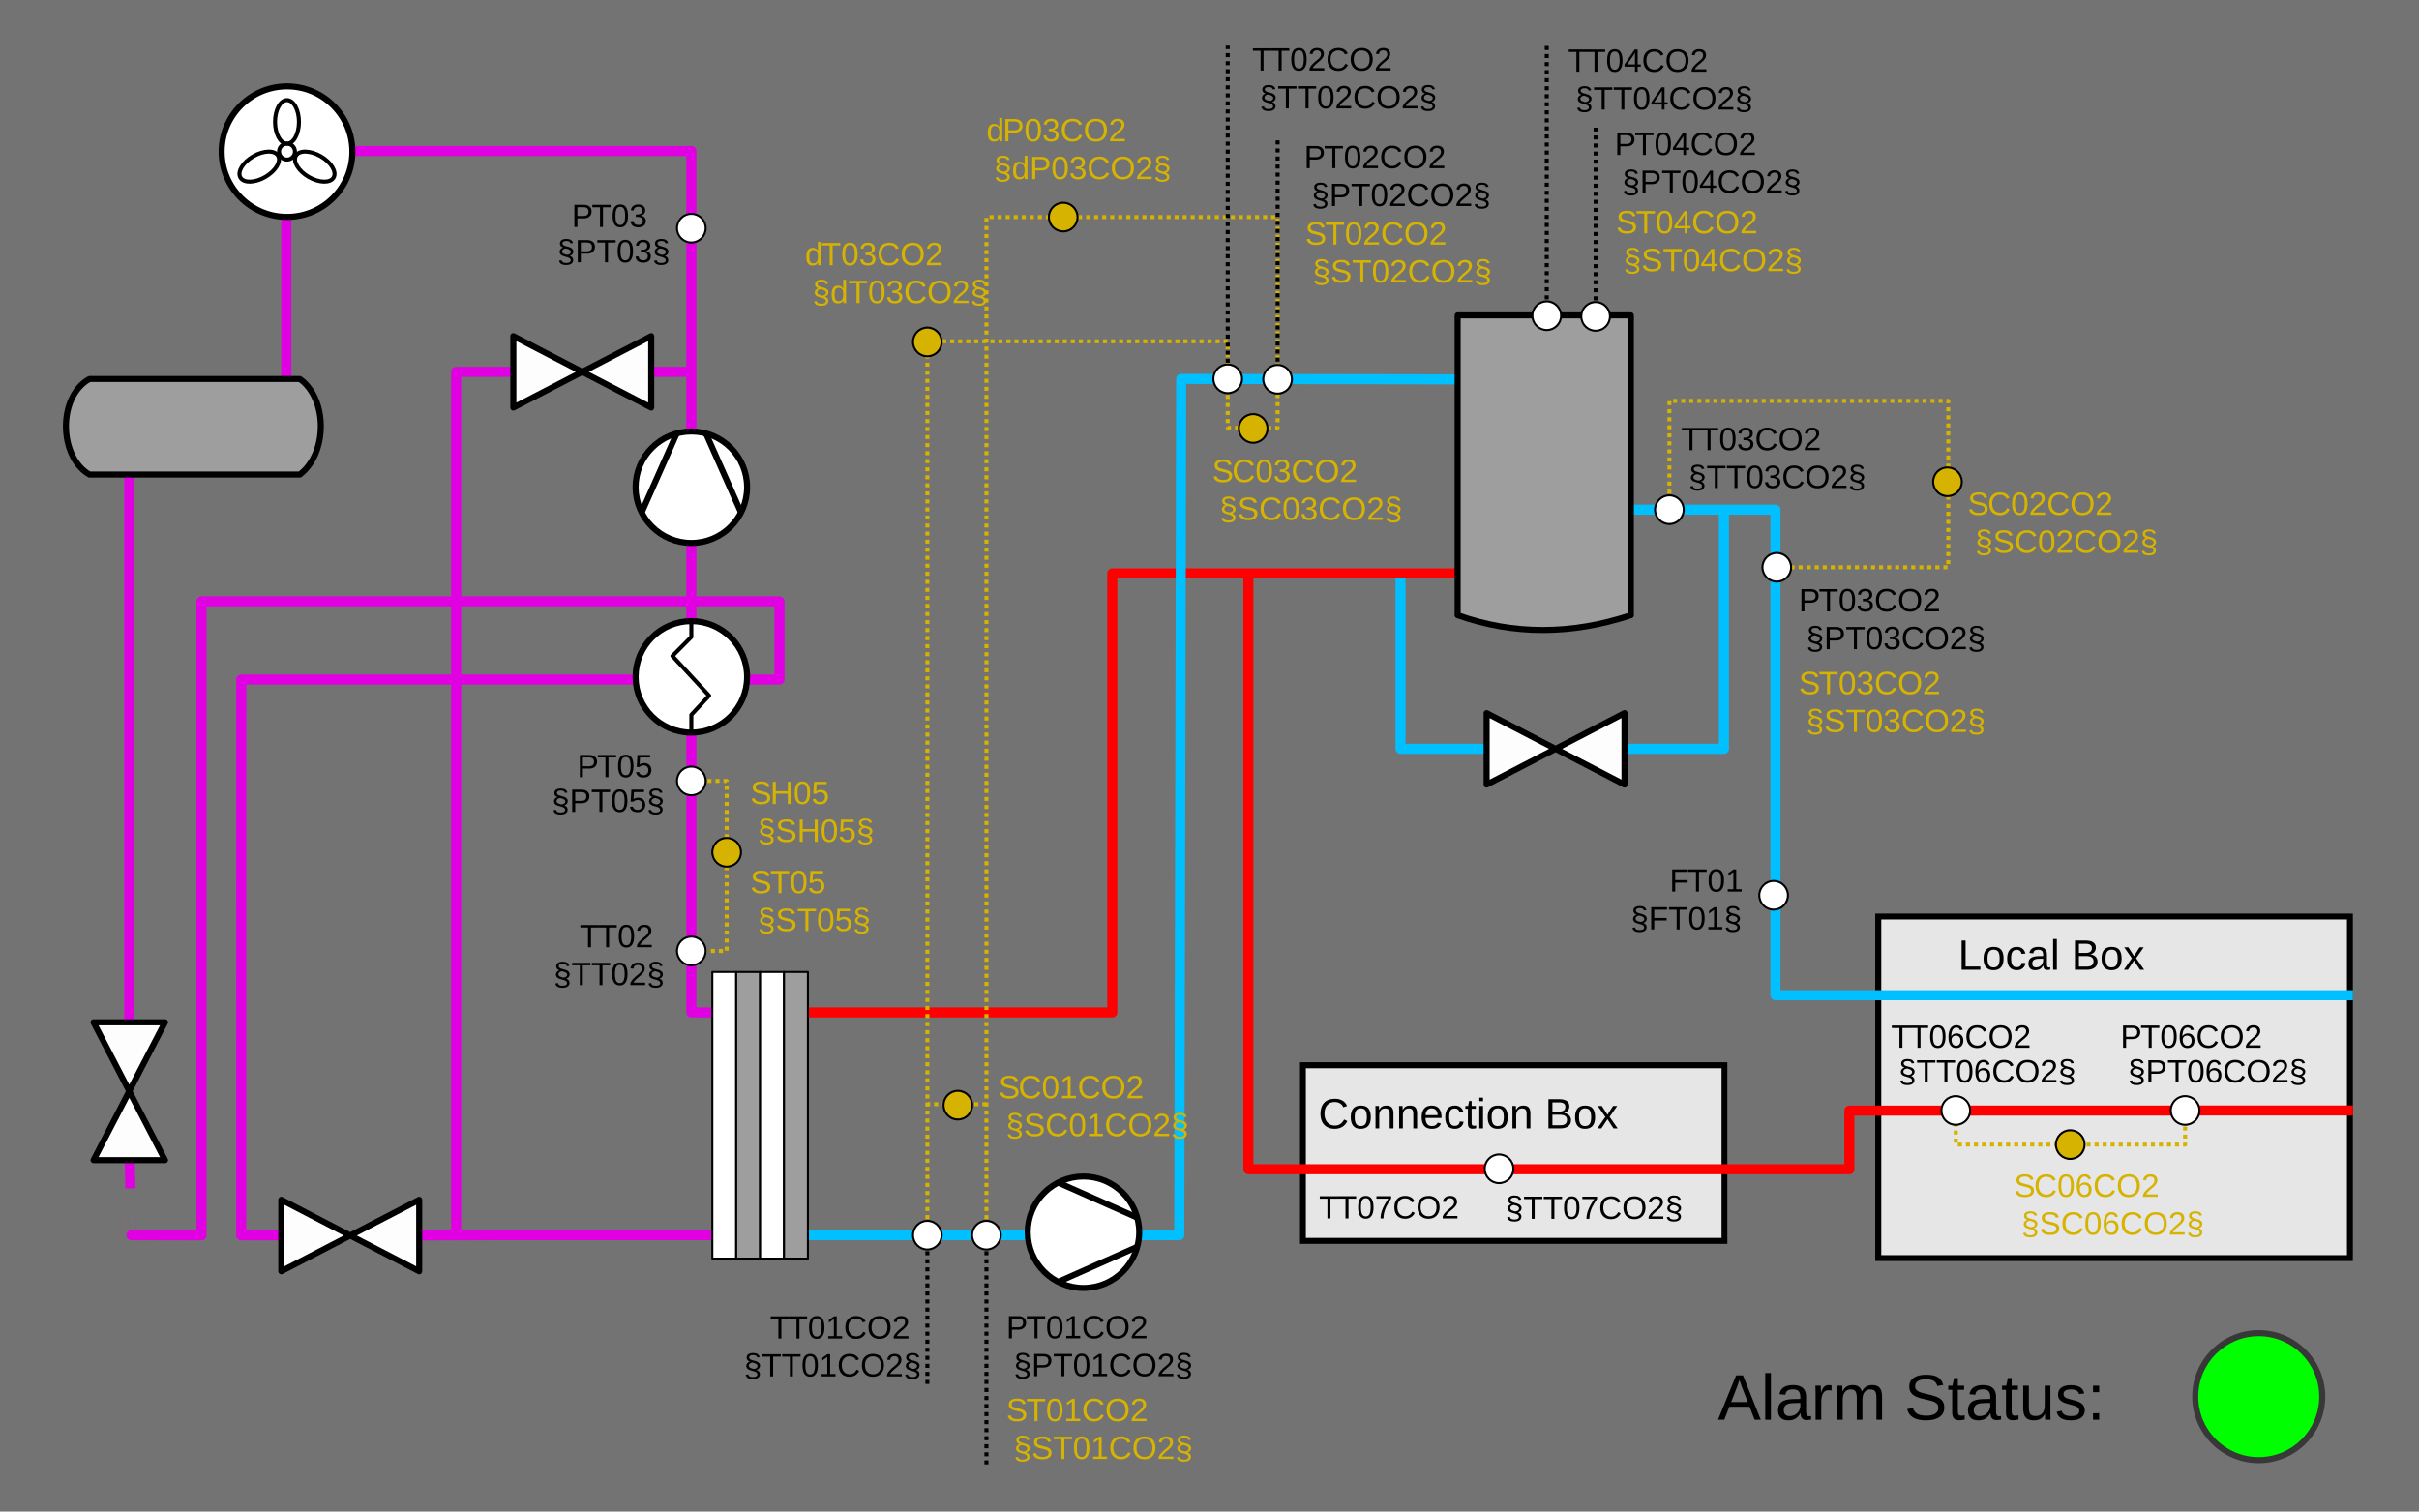
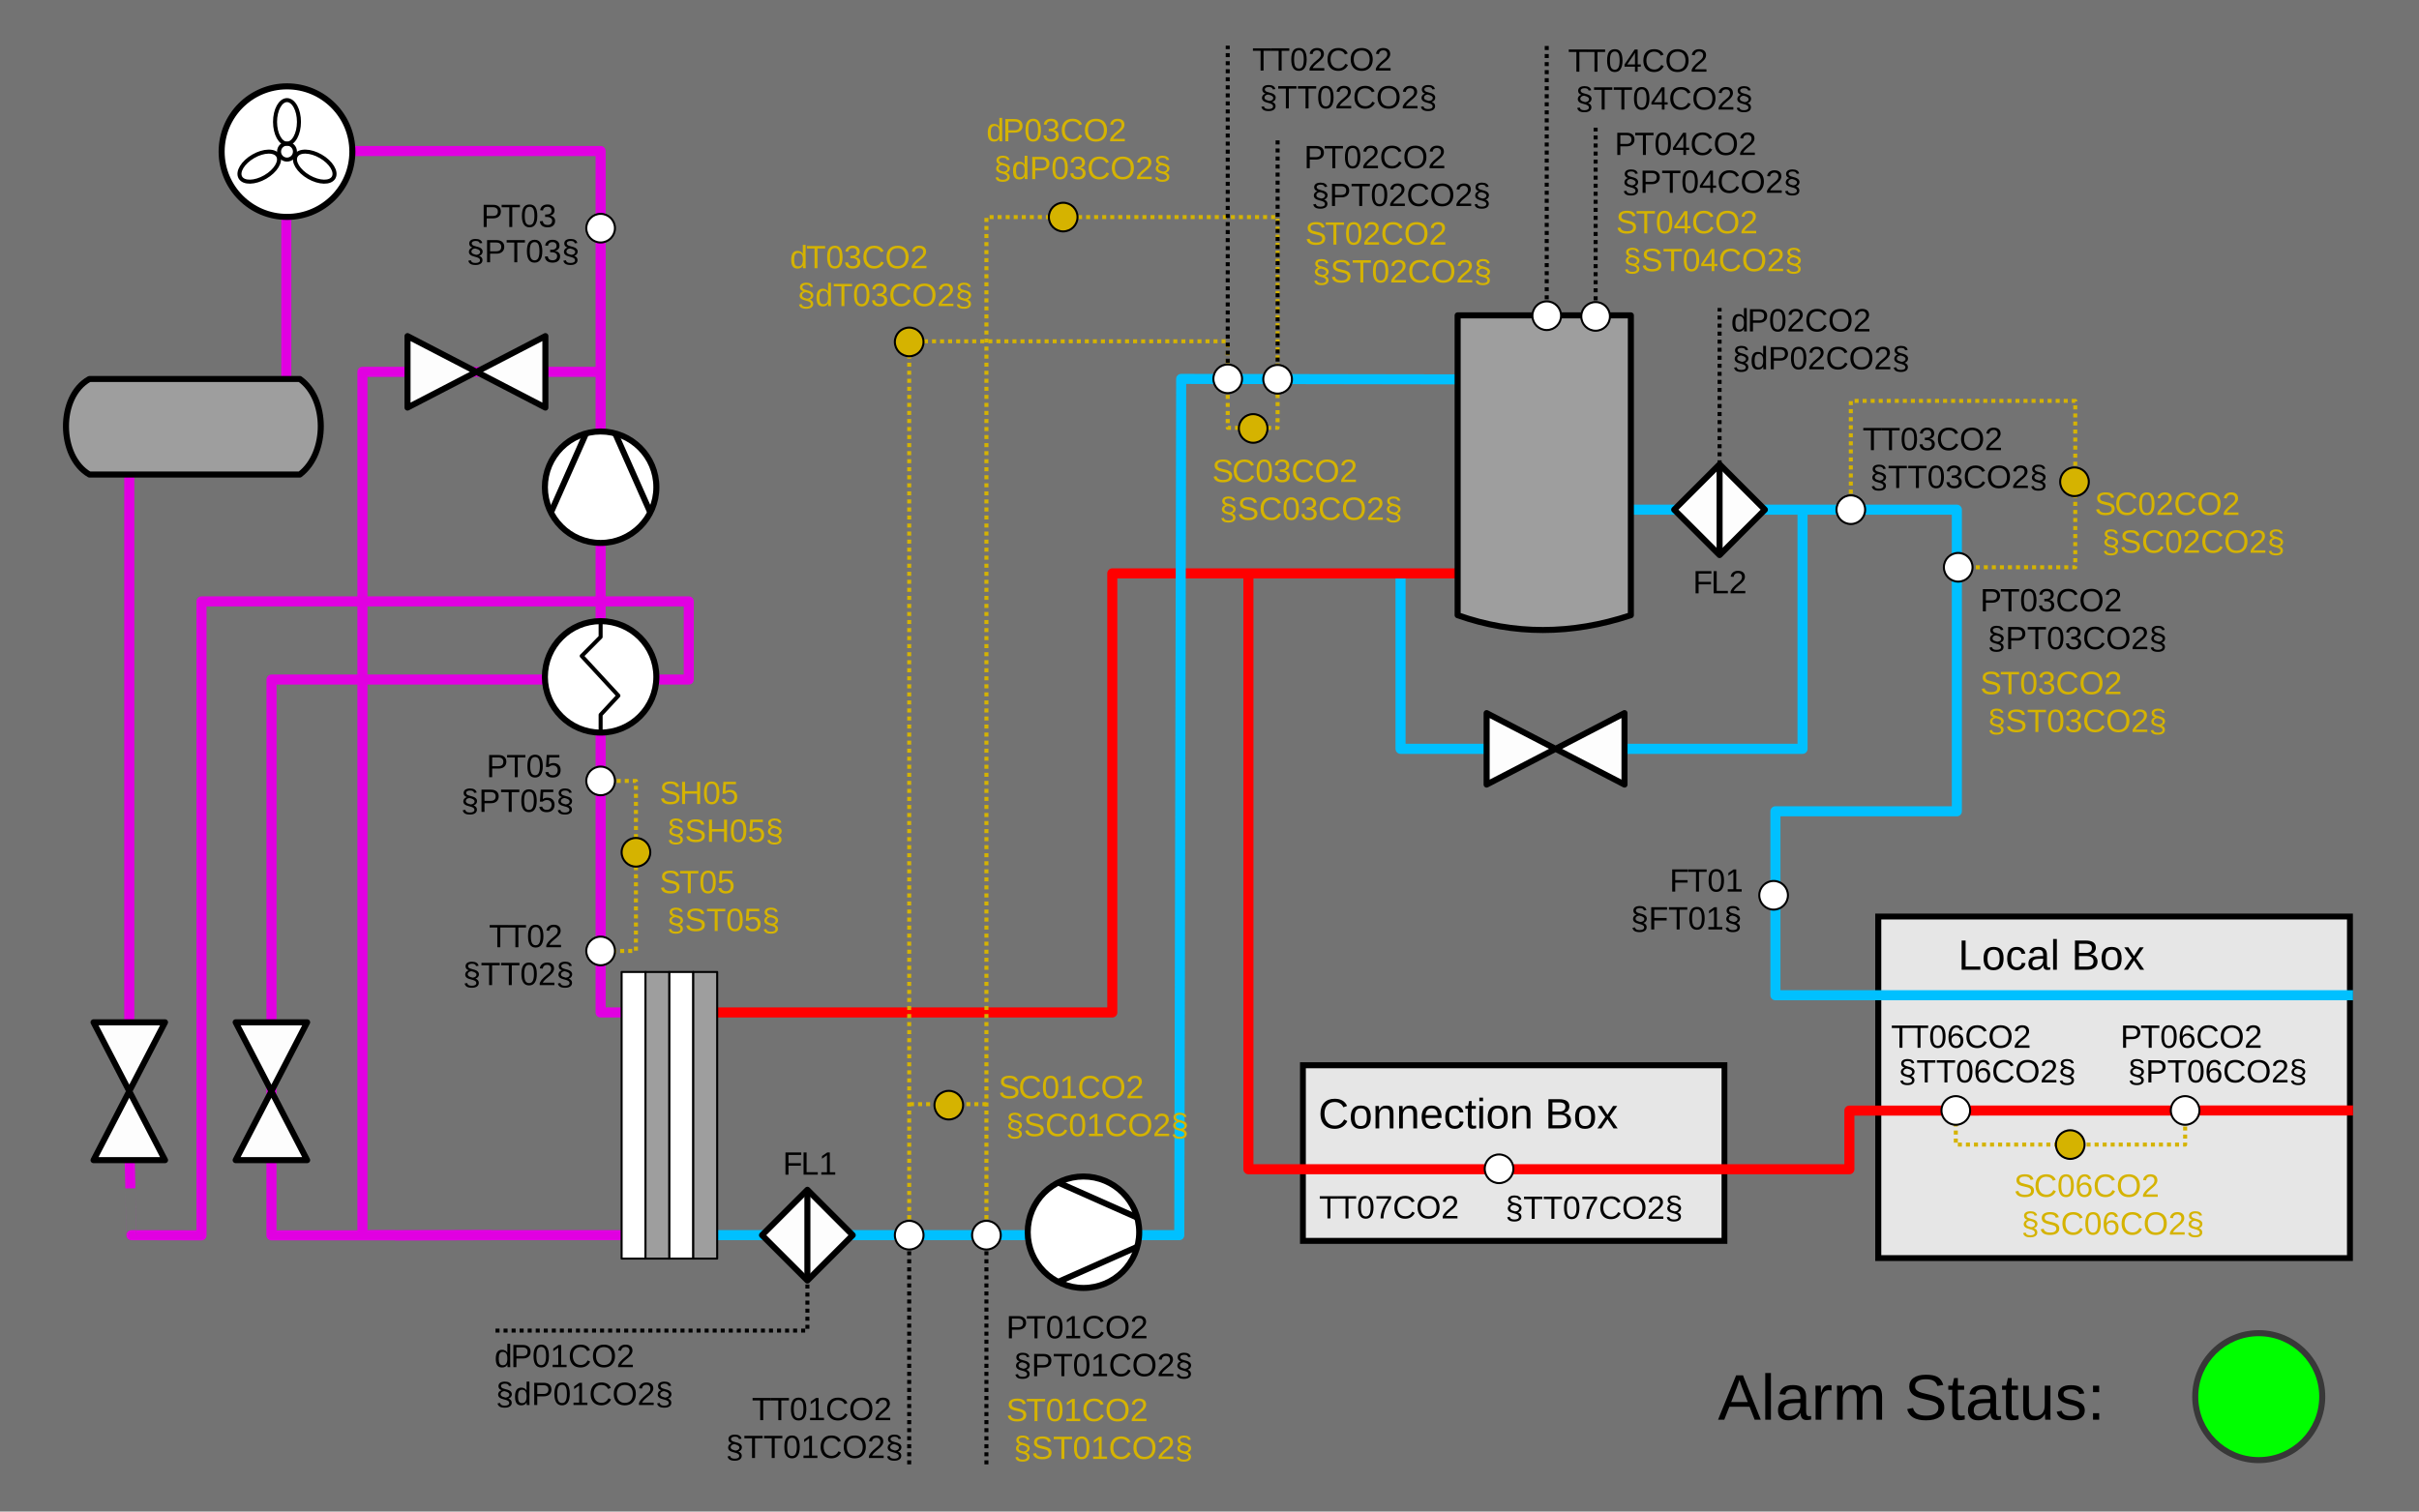
<svg xmlns="http://www.w3.org/2000/svg" width="100%" height="100%" viewBox="0 0 800 500" version="1.1" xml:space="preserve" style="fill-rule:evenodd;clip-rule:evenodd;stroke-linejoin:round;stroke-miterlimit:1.5;">
  <rect x="0" y="0" width="800" height="500" style="fill:rgb(115,115,115);" />
  <g>
    <rect x="620.167" y="302.153" width="158.015" height="115.042" style="fill:rgb(230,230,230);" />
    <path d="M778.182,302.153l-158.015,-0l0,115.042l158.015,-0l0,-115.042Zm-156.015,2l0,111.042l154.015,-0l0,-111.042l-154.015,-0Z" />
    <rect x="429.861" y="351.372" width="141.483" height="60.114" style="fill:rgb(230,230,230);" />
    <path d="M571.344,351.372l-141.483,0l0,60.115l141.483,-0l0,-60.115Zm-139.483,2l0,56.115l137.483,-0l0,-56.115l-137.483,0Z" />
    <text x="647.587px" y="320.792px" style="font-family:'ArialMT', 'Arial', sans-serif;font-size:14.046px;">Local Box</text>
    <text x="435.981px" y="373.275px" style="font-family:'ArialMT', 'Arial', sans-serif;font-size:14.046px;">Connection Box</text>
    <path d="M412.865,189.668l0,197.108l198.753,-0l0,-19.394l166.564,-0.049" style="fill:none;stroke:rgb(255,0,0);stroke-width:3.33px;" />
    <path d="M498.319,247.712l-35.138,-0l-0,-58.044" style="fill:none;stroke:rgb(0,192,255);stroke-width:3.33px;" />
-     <path d="M267.181,334.909l100.67,0l0,-145.241l122.174,-0" style="fill:none;stroke:rgb(255,0,0);stroke-width:3.33px;" />
-     <path d="M532.597,168.599l54.56,0l-0,160.623l191.025,-0" style="fill:none;stroke:rgb(0,192,255);stroke-width:3.33px;" />
+     <path d="M227.181,334.909l140.67,0l0,-145.241l122.174,-0" style="fill:none;stroke:rgb(255,0,0);stroke-width:3.33px;" />
+     <path d="M532.597,168.599l114.56,0l-0,99.773l-60,0l-0,60.85l191.025,-0" style="fill:none;stroke:rgb(0,192,255);stroke-width:3.33px;" />
    <path d="M42.756,346.982l-0,-205.814l51.926,0l0,-91.074" style="fill:none;stroke:rgb(225,0,225);stroke-width:3.33px;" />
-     <path d="M102.475,408.645l-22.703,0l0.022,-183.857l177.988,-0l0,-25.856l-191.14,-0l0,209.713l-23.162,-0.06c0,0.06 -0.724,-30.957 -0.724,-30.957" style="fill:none;stroke:rgb(225,0,225);stroke-width:3.33px;" />
+     <path d="M130.609,408.645l-40.837,0l0.022,-183.857l137.988,-0l0,-25.856l-161.14,-0l0,209.713l-23.162,-0.06c0,0.06 -0.724,-30.957 -0.724,-30.957" style="fill:none;stroke:rgb(225,0,225);stroke-width:3.33px;" />
    <path d="M162.449,408.585l-31.84,0.12" style="fill:none;stroke:rgb(225,0,225);stroke-width:3.33px;" />
-     <path d="M228.635,123.005l-18.435,-0" style="fill:none;stroke:rgb(225,0,225);stroke-width:3.33px;" />
-     <path d="M264.885,408.585l125.123,0l0.623,-283.247l94.849,0.16" style="fill:none;stroke:rgb(0,192,255);stroke-width:3.33px;" />
-     <path d="M178.433,123.005l-27.571,-0l-0,285.58l84.716,0" style="fill:none;stroke:rgb(225,0,225);stroke-width:3.33px;" />
-     <path d="M109.506,49.954l119.129,0l0,284.955l6.943,0" style="fill:none;stroke:rgb(225,0,225);stroke-width:3.33px;" />
-     <path d="M228.635,258.321l11.683,-0l0,56.249l-11.683,-0.002" style="fill:none;stroke:rgb(213,179,0);stroke-width:1.33px;stroke-dasharray:1.33,1.33;" />
-     <path d="M326.226,365.246l-19.542,-0.004" style="fill:none;stroke:rgb(213,179,0);stroke-width:1.33px;stroke-dasharray:1.33,1.33;" />
+     <path d="M198.635,123.005l-28.435,-0" style="fill:none;stroke:rgb(225,0,225);stroke-width:3.33px;" />
+     <path d="M224.885,408.585l165.123,0l0.623,-283.247l94.849,0.16" style="fill:none;stroke:rgb(0,192,255);stroke-width:3.33px;" />
+     <path d="M178.433,123.005l-58.571,-0l-0,285.58l115.716,0" style="fill:none;stroke:rgb(225,0,225);stroke-width:3.33px;" />
+     <path d="M109.506,49.954l89.129,0l0,284.955l6.943,0" style="fill:none;stroke:rgb(225,0,225);stroke-width:3.33px;" />
+     <path d="M198.635,258.321l11.683,-0l0,56.249l-11.683,-0.002" style="fill:none;stroke:rgb(213,179,0);stroke-width:1.33px;stroke-dasharray:1.33,1.33;" />
+     <path d="M326.226,365.246l-25.542,-0.004" style="fill:none;stroke:rgb(213,179,0);stroke-width:1.33px;stroke-dasharray:1.33,1.33;" />
    <path d="M722.659,367.333l-0,11.287l-75.847,-0l-0,-11.287" style="fill:none;stroke:rgb(213,179,0);stroke-width:1.33px;stroke-dasharray:1.33,1.33;" />
-     <path d="M552.095,168.599l0,-35.994l92.225,0l-0,55.049l-56.707,-0" style="fill:none;stroke:rgb(213,179,0);stroke-width:1.33px;stroke-dasharray:1.33,1.33;" />
+     <path d="M612.095,168.599l0,-35.994l74.225,0l-0,55.049l-38.707,-0" style="fill:none;stroke:rgb(213,179,0);stroke-width:1.33px;stroke-dasharray:1.33,1.33;" />
    <path d="M406.026,125.31l0,16.216l16.498,0l0,-16.216" style="fill:none;stroke:rgb(213,179,0);stroke-width:1.33px;stroke-dasharray:1.33,1.33;" />
-     <path d="M306.684,408.585l0,-295.693l99.342,0l0,12.418" style="fill:none;stroke:rgb(213,179,0);stroke-width:1.33px;stroke-dasharray:1.33,1.33;" />
+     <path d="M300.684,408.585l0,-295.693l105.342,0l0,12.418" style="fill:none;stroke:rgb(213,179,0);stroke-width:1.33px;stroke-dasharray:1.33,1.33;" />
    <path d="M326.226,408.585l0,-336.777l96.298,0l0,53.502" style="fill:none;stroke:rgb(213,179,0);stroke-width:1.33px;stroke-dasharray:1.33,1.33;" />
    <g id="Heat-Exchanger">
-       <rect x="235.578" y="321.52" width="7.901" height="94.809" style="fill:white;stroke:black;stroke-width:0.67px;" />
-       <rect x="243.478" y="321.52" width="7.901" height="94.809" style="fill:rgb(158,158,158);stroke:black;stroke-width:0.67px;" />
-       <rect x="251.379" y="321.52" width="7.901" height="94.809" style="fill:white;stroke:black;stroke-width:0.67px;" />
-       <rect x="259.28" y="321.52" width="7.901" height="94.809" style="fill:rgb(158,158,158);stroke:black;stroke-width:0.67px;" />
+       <rect x="205.578" y="321.52" width="7.901" height="94.809" style="fill:white;stroke:black;stroke-width:0.67px;" />
+       <rect x="213.478" y="321.52" width="7.901" height="94.809" style="fill:rgb(158,158,158);stroke:black;stroke-width:0.67px;" />
+       <rect x="221.379" y="321.52" width="7.901" height="94.809" style="fill:white;stroke:black;stroke-width:0.67px;" />
+       <rect x="229.28" y="321.52" width="7.901" height="94.809" style="fill:rgb(158,158,158);stroke:black;stroke-width:0.67px;" />
    </g>
    <g id="PT03">
-       <circle cx="228.635" cy="75.478" r="4.74" style="fill:white;stroke:black;stroke-width:0.67px;" />
-       <text x="189.083px" y="75.089px" style="font-family:'ArialMT', 'Arial', sans-serif;font-size:10.667px;">P<tspan x="195.665px 201.647px 207.046px " y="75.089px 75.089px 75.089px ">T03</tspan>
-       </text>
-       <text x="184.274px" y="86.771px" style="font-family:'ArialMT', 'Arial', sans-serif;font-size:10.667px;">
-         <tspan x="184.274px 189.673px 196.254px 202.237px 207.636px 213.034px " y="86.771px 86.771px 86.771px 86.771px 86.771px 86.771px ">§PT03§</tspan>
+       <circle cx="198.635" cy="75.478" r="4.74" style="fill:white;stroke:black;stroke-width:0.67px;" />
+       <text x="159.083px" y="75.089px" style="font-family:'ArialMT', 'Arial', sans-serif;font-size:10.667px;">P<tspan x="165.665px 171.647px 177.046px " y="75.089px 75.089px 75.089px ">T03</tspan>
+       </text>
+       <text x="154.274px" y="86.771px" style="font-family:'ArialMT', 'Arial', sans-serif;font-size:10.667px;">
+         <tspan x="154.274px 159.673px 166.254px 172.237px 177.636px 183.034px " y="86.771px 86.771px 86.771px 86.771px 86.771px 86.771px ">§PT03§</tspan>
      </text>
    </g>
    <g id="FT01">
      <circle cx="586.56" cy="296.157" r="4.74" style="fill:white;stroke:black;stroke-width:0.67px;" />
      <text x="552.148px" y="294.932px" style="font-family:'ArialMT', 'Arial', sans-serif;font-size:10.667px;">F<tspan x="558.13px 564.112px 569.511px " y="294.932px 294.932px 294.932px ">T01</tspan>
      </text>
      <text x="539.279px" y="307.45px" style="font-family:'ArialMT', 'Arial', sans-serif;font-size:10.667px;">
        <tspan x="539.279px 544.678px 550.66px 556.642px 562.041px 567.44px " y="307.45px 307.45px 307.45px 307.45px 307.45px 307.45px ">§FT01§</tspan>
      </text>
    </g>
    <g id="PT03CO2">
-       <circle cx="587.613" cy="187.654" r="4.74" style="fill:white;stroke:black;stroke-width:0.67px;" />
-       <text x="594.888px" y="202.231px" style="font-family:'ArialMT', 'Arial', sans-serif;font-size:10.667px;">P<tspan x="601.469px 607.452px 612.851px 618.25px 625.419px 633.183px " y="202.231px 202.231px 202.231px 202.231px 202.231px 202.231px ">T03CO2</tspan>
-       </text>
-       <text x="597.318px" y="214.748px" style="font-family:'ArialMT', 'Arial', sans-serif;font-size:10.667px;">
-         <tspan x="597.318px 602.717px 609.299px 615.281px 620.68px 626.079px 633.249px 641.012px 646.411px " y="214.748px 214.748px 214.748px 214.748px 214.748px 214.748px 214.748px 214.748px 214.748px ">§PT03CO2§</tspan>
+       <circle cx="647.613" cy="187.654" r="4.74" style="fill:white;stroke:black;stroke-width:0.67px;" />
+       <text x="654.888px" y="202.231px" style="font-family:'ArialMT', 'Arial', sans-serif;font-size:10.667px;">P<tspan x="661.469px 667.452px 672.851px 678.25px 685.419px 693.183px " y="202.231px 202.231px 202.231px 202.231px 202.231px 202.231px ">T03CO2</tspan>
+       </text>
+       <text x="657.318px" y="214.748px" style="font-family:'ArialMT', 'Arial', sans-serif;font-size:10.667px;">
+         <tspan x="657.318px 662.717px 669.299px 675.281px 680.68px 686.079px 693.249px 701.012px 706.411px " y="214.748px 214.748px 214.748px 214.748px 214.748px 214.748px 214.748px 214.748px 214.748px ">§PT03CO2§</tspan>
      </text>
    </g>
    <g id="ST03CO2">
-       <text x="594.888px" y="229.62px" style="font-family:'ArialMT', 'Arial', sans-serif;font-size:10.667px;fill:rgb(213,179,0);">S<tspan x="601.469px 607.452px 612.851px 618.25px 625.419px 633.183px " y="229.62px 229.62px 229.62px 229.62px 229.62px 229.62px ">T03CO2</tspan>
-       </text>
-       <text x="597.318px" y="242.137px" style="font-family:'ArialMT', 'Arial', sans-serif;font-size:10.667px;fill:rgb(213,179,0);">
-         <tspan x="597.318px 602.717px 609.299px 615.281px 620.68px 626.079px 633.249px 641.012px 646.411px " y="242.137px 242.137px 242.137px 242.137px 242.137px 242.137px 242.137px 242.137px 242.137px ">§ST03CO2§</tspan>
+       <text x="654.888px" y="229.62px" style="font-family:'ArialMT', 'Arial', sans-serif;font-size:10.667px;fill:rgb(213,179,0);">S<tspan x="661.469px 667.452px 672.851px 678.25px 685.419px 693.183px " y="229.62px 229.62px 229.62px 229.62px 229.62px 229.62px ">T03CO2</tspan>
+       </text>
+       <text x="657.318px" y="242.137px" style="font-family:'ArialMT', 'Arial', sans-serif;font-size:10.667px;fill:rgb(213,179,0);">
+         <tspan x="657.318px 662.717px 669.299px 675.281px 680.68px 686.079px 693.249px 701.012px 706.411px " y="242.137px 242.137px 242.137px 242.137px 242.137px 242.137px 242.137px 242.137px 242.137px ">§ST03CO2§</tspan>
      </text>
    </g>
    <g id="ST04CO2">
      <text x="534.439px" y="77.177px" style="font-family:'ArialMT', 'Arial', sans-serif;font-size:10.667px;fill:rgb(213,179,0);">S<tspan x="541.02px 547.003px 552.402px 557.801px 564.97px 572.734px " y="77.177px 77.177px 77.177px 77.177px 77.177px 77.177px ">T04CO2</tspan>
      </text>
      <text x="536.869px" y="89.694px" style="font-family:'ArialMT', 'Arial', sans-serif;font-size:10.667px;fill:rgb(213,179,0);">
        <tspan x="536.869px 542.268px 548.85px 554.832px 560.231px 565.63px 572.8px 580.563px 585.962px " y="89.694px 89.694px 89.694px 89.694px 89.694px 89.694px 89.694px 89.694px 89.694px ">§ST04CO2§</tspan>
      </text>
    </g>
    <g id="TT03CO2">
-       <circle cx="552.095" cy="168.599" r="4.74" style="fill:white;stroke:black;stroke-width:0.67px;" />
-       <text x="555.98px" y="148.912px" style="font-family:'ArialMT', 'Arial', sans-serif;font-size:10.667px;">T<tspan x="561.962px 567.945px 573.343px 578.742px 585.912px 593.676px " y="148.912px 148.912px 148.912px 148.912px 148.912px 148.912px ">T03CO2</tspan>
-       </text>
-       <text x="558.41px" y="161.43px" style="font-family:'ArialMT', 'Arial', sans-serif;font-size:10.667px;">
-         <tspan x="558.41px 563.809px 569.791px 575.774px 581.173px 586.572px 593.741px 601.505px 606.904px " y="161.43px 161.43px 161.43px 161.43px 161.43px 161.43px 161.43px 161.43px 161.43px ">§TT03CO2§</tspan>
+       <circle cx="612.095" cy="168.599" r="4.74" style="fill:white;stroke:black;stroke-width:0.67px;" />
+       <text x="615.98px" y="148.912px" style="font-family:'ArialMT', 'Arial', sans-serif;font-size:10.667px;">T<tspan x="621.962px 627.945px 633.343px 638.742px 645.912px 653.676px " y="148.912px 148.912px 148.912px 148.912px 148.912px 148.912px ">T03CO2</tspan>
+       </text>
+       <text x="618.41px" y="161.43px" style="font-family:'ArialMT', 'Arial', sans-serif;font-size:10.667px;">
+         <tspan x="618.41px 623.809px 629.791px 635.774px 641.173px 646.572px 653.741px 661.505px 666.904px " y="161.43px 161.43px 161.43px 161.43px 161.43px 161.43px 161.43px 161.43px 161.43px ">§TT03CO2§</tspan>
      </text>
    </g>
    <g id="TT06CO2">
      <text x="625.414px" y="346.592px" style="font-family:'ArialMT', 'Arial', sans-serif;font-size:10.667px;">T<tspan x="631.396px 637.379px 642.778px 648.176px 655.346px 663.11px " y="346.592px 346.592px 346.592px 346.592px 346.592px 346.592px ">T06CO2</tspan>
      </text>
      <text x="627.844px" y="358.056px" style="font-family:'ArialMT', 'Arial', sans-serif;font-size:10.667px;">
        <tspan x="627.844px 633.243px 639.225px 645.208px 650.607px 656.006px 663.175px 670.939px 676.338px " y="358.056px 358.056px 358.056px 358.056px 358.056px 358.056px 358.056px 358.056px 358.056px ">§TT06CO2§</tspan>
      </text>
      <circle cx="646.812" cy="367.333" r="4.74" style="fill:white;stroke:black;stroke-width:0.67px;" />
    </g>
    <g id="TT07CO2">
      <text x="436.233px" y="403.042px" style="font-family:'ArialMT', 'Arial', sans-serif;font-size:10.667px;">T<tspan x="442.215px 448.198px 453.597px 458.995px 466.165px 473.929px " y="403.042px 403.042px 403.042px 403.042px 403.042px 403.042px ">T07CO2</tspan>
      </text>
      <text x="497.861px" y="403.186px" style="font-family:'ArialMT', 'Arial', sans-serif;font-size:10.667px;">
        <tspan x="497.861px 503.26px 509.242px 515.225px 520.624px 526.023px 533.192px 540.956px 546.355px " y="403.186px 403.186px 403.186px 403.186px 403.186px 403.186px 403.186px 403.186px 403.186px ">§TT07CO2§</tspan>
      </text>
      <circle cx="495.76" cy="386.626" r="4.74" style="fill:white;stroke:black;stroke-width:0.67px;" />
    </g>
    <g id="PT06CO2">
      <text x="701.261px" y="346.592px" style="font-family:'ArialMT', 'Arial', sans-serif;font-size:10.667px;">P<tspan x="707.842px 713.825px 719.224px 724.622px 731.792px 739.556px " y="346.592px 346.592px 346.592px 346.592px 346.592px 346.592px ">T06CO2</tspan>
      </text>
      <text x="703.691px" y="358.056px" style="font-family:'ArialMT', 'Arial', sans-serif;font-size:10.667px;">
        <tspan x="703.691px 709.09px 715.671px 721.654px 727.053px 732.452px 739.621px 747.385px 752.784px " y="358.056px 358.056px 358.056px 358.056px 358.056px 358.056px 358.056px 358.056px 358.056px ">§PT06CO2§</tspan>
      </text>
      <circle cx="722.659" cy="367.333" r="4.74" style="fill:white;stroke:black;stroke-width:0.67px;" />
    </g>
    <g id="TT02">
-       <text x="191.703px" y="313.343px" style="font-family:'ArialMT', 'Arial', sans-serif;font-size:10.667px;">T<tspan x="197.685px 203.667px 209.066px " y="313.343px 313.343px 313.343px ">T02</tspan>
-       </text>
-       <text x="183.055px" y="325.861px" style="font-family:'ArialMT', 'Arial', sans-serif;font-size:10.667px;">
-         <tspan x="183.055px 188.454px 194.436px 200.418px 205.817px 211.216px " y="325.861px 325.861px 325.861px 325.861px 325.861px 325.861px ">§TT02§</tspan>
-       </text>
-       <circle cx="228.635" cy="314.568" r="4.74" style="fill:white;stroke:black;stroke-width:0.67px;" />
+       <text x="161.703px" y="313.343px" style="font-family:'ArialMT', 'Arial', sans-serif;font-size:10.667px;">T<tspan x="167.685px 173.667px 179.066px " y="313.343px 313.343px 313.343px ">T02</tspan>
+       </text>
+       <text x="153.055px" y="325.861px" style="font-family:'ArialMT', 'Arial', sans-serif;font-size:10.667px;">
+         <tspan x="153.055px 158.454px 164.436px 170.418px 175.817px 181.216px " y="325.861px 325.861px 325.861px 325.861px 325.861px 325.861px ">§TT02§</tspan>
+       </text>
+       <circle cx="198.635" cy="314.568" r="4.74" style="fill:white;stroke:black;stroke-width:0.67px;" />
    </g>
    <g id="TT01CO2">
-       <text x="254.654px" y="442.782px" style="font-family:'ArialMT', 'Arial', sans-serif;font-size:10.667px;">T<tspan x="260.636px 266.618px 272.017px 277.416px 284.586px 292.349px " y="442.782px 442.782px 442.782px 442.782px 442.782px 442.782px ">T01CO2</tspan>
-       </text>
-       <text x="246.006px" y="455.3px" style="font-family:'ArialMT', 'Arial', sans-serif;font-size:10.667px;">
-         <tspan x="246.006px 251.405px 257.387px 263.369px 268.768px 274.167px 281.337px 289.101px 294.5px " y="455.3px 455.3px 455.3px 455.3px 455.3px 455.3px 455.3px 455.3px 455.3px ">§TT01CO2§</tspan>
-       </text>
-       <path d="M306.684,408.585l0,49.38" style="fill:none;stroke:black;stroke-width:1.33px;stroke-dasharray:1.33,1.33;" />
-       <circle cx="306.684" cy="408.585" r="4.74" style="fill:white;stroke:black;stroke-width:0.67px;" />
+       <text x="248.654px" y="469.782px" style="font-family:'ArialMT', 'Arial', sans-serif;font-size:10.667px;">T<tspan x="254.636px 260.618px 266.017px 271.416px 278.586px 286.349px " y="469.782px 469.782px 469.782px 469.782px 469.782px 469.782px ">T01CO2</tspan>
+       </text>
+       <text x="240.006px" y="482.3px" style="font-family:'ArialMT', 'Arial', sans-serif;font-size:10.667px;">
+         <tspan x="240.006px 245.405px 251.387px 257.369px 262.768px 268.167px 275.337px 283.101px 288.5px " y="482.3px 482.3px 482.3px 482.3px 482.3px 482.3px 482.3px 482.3px 482.3px ">§TT01CO2§</tspan>
+       </text>
+       <path d="M300.684,408.585l0,76.38" style="fill:none;stroke:black;stroke-width:1.33px;stroke-dasharray:1.33,1.33;" />
+       <circle cx="300.684" cy="408.585" r="4.74" style="fill:white;stroke:black;stroke-width:0.67px;" />
    </g>
    <g id="TT02CO2">
      <text x="414.125px" y="23.332px" style="font-family:'ArialMT', 'Arial', sans-serif;font-size:10.667px;">T<tspan x="420.107px 426.089px 431.488px 436.887px 444.057px 451.821px " y="23.332px 23.332px 23.332px 23.332px 23.332px 23.332px ">T02CO2</tspan>
      </text>
      <text x="416.555px" y="35.85px" style="font-family:'ArialMT', 'Arial', sans-serif;font-size:10.667px;">
        <tspan x="416.555px 421.954px 427.936px 433.918px 439.317px 444.716px 451.886px 459.65px 465.049px " y="35.85px 35.85px 35.85px 35.85px 35.85px 35.85px 35.85px 35.85px 35.85px ">§TT02CO2§</tspan>
      </text>
      <path d="M406.026,125.31l0,-110.21" style="fill:none;stroke:black;stroke-width:1.33px;stroke-dasharray:1.33,1.33;" />
      <circle cx="406.026" cy="125.31" r="4.74" style="fill:white;stroke:black;stroke-width:0.67px;" />
    </g>
    <g id="PT01CO2">
      <text x="332.781px" y="442.704px" style="font-family:'ArialMT', 'Arial', sans-serif;font-size:10.667px;">P<tspan x="339.363px 345.345px 350.744px 356.143px 363.313px 371.076px " y="442.704px 442.704px 442.704px 442.704px 442.704px 442.704px ">T01CO2</tspan>
      </text>
      <text x="335.212px" y="455.222px" style="font-family:'ArialMT', 'Arial', sans-serif;font-size:10.667px;">
        <tspan x="335.212px 340.611px 347.192px 353.174px 358.573px 363.972px 371.142px 378.905px 384.304px " y="455.222px 455.222px 455.222px 455.222px 455.222px 455.222px 455.222px 455.222px 455.222px ">§PT01CO2§</tspan>
      </text>
      <path d="M326.226,408.585l0,76.982" style="fill:none;stroke:black;stroke-width:1.33px;stroke-dasharray:1.33,1.33;" />
      <circle cx="326.226" cy="408.585" r="4.74" style="fill:white;stroke:black;stroke-width:0.67px;" />
    </g>
    <g id="ST01CO2">
      <text x="332.781px" y="470.093px" style="font-family:'ArialMT', 'Arial', sans-serif;font-size:10.667px;fill:rgb(213,179,0);">S<tspan x="339.363px 345.345px 350.744px 356.143px 363.313px 371.076px " y="470.093px 470.093px 470.093px 470.093px 470.093px 470.093px ">T01CO2</tspan>
      </text>
      <text x="335.212px" y="482.611px" style="font-family:'ArialMT', 'Arial', sans-serif;font-size:10.667px;fill:rgb(213,179,0);">
        <tspan x="335.212px 340.611px 347.192px 353.174px 358.573px 363.972px 371.142px 378.905px 384.304px " y="482.611px 482.611px 482.611px 482.611px 482.611px 482.611px 482.611px 482.611px 482.611px ">§ST01CO2§</tspan>
      </text>
    </g>
    <g id="PT02CO2">
      <text x="431.277px" y="55.631px" style="font-family:'ArialMT', 'Arial', sans-serif;font-size:10.667px;">P<tspan x="437.858px 443.84px 449.239px 454.638px 461.808px 469.571px " y="55.631px 55.631px 55.631px 55.631px 55.631px 55.631px ">T02CO2</tspan>
      </text>
      <text x="433.707px" y="68.149px" style="font-family:'ArialMT', 'Arial', sans-serif;font-size:10.667px;">
        <tspan x="433.707px 439.106px 445.687px 451.669px 457.068px 462.467px 469.637px 477.401px 482.799px " y="68.149px 68.149px 68.149px 68.149px 68.149px 68.149px 68.149px 68.149px 68.149px ">§PT02CO2§</tspan>
      </text>
      <path d="M422.524,46.452l0,79.008" style="fill:none;stroke:black;stroke-width:1.33px;stroke-dasharray:1.33,1.33;" />
      <circle cx="422.524" cy="125.46" r="4.74" style="fill:white;stroke:black;stroke-width:0.67px;" />
    </g>
    <g id="ST02CO2">
      <text x="431.639px" y="80.914px" style="font-family:'ArialMT', 'Arial', sans-serif;font-size:10.667px;fill:rgb(213,179,0);">S<tspan x="438.22px 444.202px 449.601px 455px 462.17px 469.933px " y="80.914px 80.914px 80.914px 80.914px 80.914px 80.914px ">T02CO2</tspan>
      </text>
      <text x="434.069px" y="93.432px" style="font-family:'ArialMT', 'Arial', sans-serif;font-size:10.667px;fill:rgb(213,179,0);">
        <tspan x="434.069px 439.468px 446.049px 452.031px 457.43px 462.829px 469.999px 477.763px 483.162px " y="93.432px 93.432px 93.432px 93.432px 93.432px 93.432px 93.432px 93.432px 93.432px ">§ST02CO2§</tspan>
      </text>
    </g>
    <g id="PT05">
-       <circle cx="228.635" cy="258.321" r="4.74" style="fill:white;stroke:black;stroke-width:0.67px;" />
-       <text x="190.893px" y="257.096px" style="font-family:'ArialMT', 'Arial', sans-serif;font-size:10.667px;">P<tspan x="197.475px 203.457px 208.856px " y="257.096px 257.096px 257.096px ">T05</tspan>
-       </text>
-       <text x="182.424px" y="268.56px" style="font-family:'ArialMT', 'Arial', sans-serif;font-size:10.667px;">
-         <tspan x="182.424px 187.823px 194.404px 200.386px 205.785px 211.184px " y="268.56px 268.56px 268.56px 268.56px 268.56px 268.56px ">§PT05§</tspan>
+       <circle cx="198.635" cy="258.321" r="4.74" style="fill:white;stroke:black;stroke-width:0.67px;" />
+       <text x="160.893px" y="257.096px" style="font-family:'ArialMT', 'Arial', sans-serif;font-size:10.667px;">P<tspan x="167.475px 173.457px 178.856px " y="257.096px 257.096px 257.096px ">T05</tspan>
+       </text>
+       <text x="152.424px" y="268.56px" style="font-family:'ArialMT', 'Arial', sans-serif;font-size:10.667px;">
+         <tspan x="152.424px 157.823px 164.404px 170.386px 175.785px 181.184px " y="268.56px 268.56px 268.56px 268.56px 268.56px 268.56px ">§PT05§</tspan>
      </text>
    </g>
    <g id="SH05ST05">
-       <circle cx="240.318" cy="281.933" r="4.74" style="fill:rgb(213,179,0);stroke:black;stroke-width:0.67px;" />
-       <text x="248.115px" y="265.96px" style="font-family:'ArialMT', 'Arial', sans-serif;font-size:10.667px;fill:rgb(213,179,0);">S<tspan x="254.696px 261.866px 267.265px " y="265.96px 265.96px 265.96px ">H05</tspan>
-       </text>
-       <text x="250.545px" y="278.478px" style="font-family:'ArialMT', 'Arial', sans-serif;font-size:10.667px;fill:rgb(213,179,0);">
-         <tspan x="250.545px 255.944px 262.525px 269.695px 275.094px 280.493px " y="278.478px 278.478px 278.478px 278.478px 278.478px 278.478px ">§SH05§</tspan>
-       </text>
-       <text x="248.115px" y="295.456px" style="font-family:'ArialMT', 'Arial', sans-serif;font-size:10.667px;fill:rgb(213,179,0);">S<tspan x="254.696px 260.678px 266.077px " y="295.456px 295.456px 295.456px ">T05</tspan>
-       </text>
-       <text x="250.545px" y="307.974px" style="font-family:'ArialMT', 'Arial', sans-serif;font-size:10.667px;fill:rgb(213,179,0);">
-         <tspan x="250.545px 255.944px 262.525px 268.507px 273.906px 279.305px " y="307.974px 307.974px 307.974px 307.974px 307.974px 307.974px ">§ST05§</tspan>
+       <circle cx="210.318" cy="281.933" r="4.74" style="fill:rgb(213,179,0);stroke:black;stroke-width:0.67px;" />
+       <text x="218.115px" y="265.96px" style="font-family:'ArialMT', 'Arial', sans-serif;font-size:10.667px;fill:rgb(213,179,0);">S<tspan x="224.696px 231.866px 237.265px " y="265.96px 265.96px 265.96px ">H05</tspan>
+       </text>
+       <text x="220.545px" y="278.478px" style="font-family:'ArialMT', 'Arial', sans-serif;font-size:10.667px;fill:rgb(213,179,0);">
+         <tspan x="220.545px 225.944px 232.525px 239.695px 245.094px 250.493px " y="278.478px 278.478px 278.478px 278.478px 278.478px 278.478px ">§SH05§</tspan>
+       </text>
+       <text x="218.115px" y="295.456px" style="font-family:'ArialMT', 'Arial', sans-serif;font-size:10.667px;fill:rgb(213,179,0);">S<tspan x="224.696px 230.678px 236.077px " y="295.456px 295.456px 295.456px ">T05</tspan>
+       </text>
+       <text x="220.545px" y="307.974px" style="font-family:'ArialMT', 'Arial', sans-serif;font-size:10.667px;fill:rgb(213,179,0);">
+         <tspan x="220.545px 225.944px 232.525px 238.507px 243.906px 249.305px " y="307.974px 307.974px 307.974px 307.974px 307.974px 307.974px ">§ST05§</tspan>
      </text>
    </g>
    <g id="SC06CO2">
      <circle cx="684.661" cy="378.62" r="4.74" style="fill:rgb(213,179,0);stroke:black;stroke-width:0.67px;" />
      <text x="666.048px" y="395.894px" style="font-family:'ArialMT', 'Arial', sans-serif;font-size:10.667px;fill:rgb(213,179,0);">S<tspan x="672.629px 679.799px 685.198px 690.597px 697.767px 705.53px " y="395.894px 395.894px 395.894px 395.894px 395.894px 395.894px ">C06CO2</tspan>
      </text>
      <text x="668.478px" y="408.412px" style="font-family:'ArialMT', 'Arial', sans-serif;font-size:10.667px;fill:rgb(213,179,0);">
        <tspan x="668.478px 673.877px 680.458px 687.628px 693.027px 698.426px 705.596px 713.359px 718.758px " y="408.412px 408.412px 408.412px 408.412px 408.412px 408.412px 408.412px 408.412px 408.412px ">§SC06CO2§</tspan>
      </text>
    </g>
    <g id="SC02CO2">
-       <circle cx="644.064" cy="159.368" r="4.74" style="fill:rgb(213,179,0);stroke:black;stroke-width:0.67px;" />
-       <text x="650.733px" y="170.322px" style="font-family:'ArialMT', 'Arial', sans-serif;font-size:10.667px;fill:rgb(213,179,0);">S<tspan x="657.315px 664.484px 669.883px 675.282px 682.452px 690.216px " y="170.322px 170.322px 170.322px 170.322px 170.322px 170.322px ">C02CO2</tspan>
-       </text>
-       <text x="653.164px" y="182.839px" style="font-family:'ArialMT', 'Arial', sans-serif;font-size:10.667px;fill:rgb(213,179,0);">
-         <tspan x="653.164px 658.563px 665.144px 672.314px 677.713px 683.112px 690.281px 698.045px 703.444px " y="182.839px 182.839px 182.839px 182.839px 182.839px 182.839px 182.839px 182.839px 182.839px ">§SC02CO2§</tspan>
+       <circle cx="686.064" cy="159.368" r="4.74" style="fill:rgb(213,179,0);stroke:black;stroke-width:0.67px;" />
+       <text x="692.733px" y="170.322px" style="font-family:'ArialMT', 'Arial', sans-serif;font-size:10.667px;fill:rgb(213,179,0);">S<tspan x="699.315px 706.484px 711.883px 717.282px 724.452px 732.216px " y="170.322px 170.322px 170.322px 170.322px 170.322px 170.322px ">C02CO2</tspan>
+       </text>
+       <text x="695.164px" y="182.839px" style="font-family:'ArialMT', 'Arial', sans-serif;font-size:10.667px;fill:rgb(213,179,0);">
+         <tspan x="695.164px 700.563px 707.144px 714.314px 719.713px 725.112px 732.281px 740.045px 745.444px " y="182.839px 182.839px 182.839px 182.839px 182.839px 182.839px 182.839px 182.839px 182.839px ">§SC02CO2§</tspan>
      </text>
    </g>
    <g id="SC03CO2">
      <circle cx="414.445" cy="141.726" r="4.74" style="fill:rgb(213,179,0);stroke:black;stroke-width:0.67px;" />
      <text x="400.871px" y="159.446px" style="font-family:'ArialMT', 'Arial', sans-serif;font-size:10.667px;fill:rgb(213,179,0);">S<tspan x="407.453px 414.622px 420.021px 425.42px 432.59px 440.354px " y="159.446px 159.446px 159.446px 159.446px 159.446px 159.446px ">C03CO2</tspan>
      </text>
      <text x="403.301px" y="171.964px" style="font-family:'ArialMT', 'Arial', sans-serif;font-size:10.667px;fill:rgb(213,179,0);">
        <tspan x="403.301px 408.7px 415.282px 422.451px 427.85px 433.249px 440.419px 448.183px 453.582px " y="171.964px 171.964px 171.964px 171.964px 171.964px 171.964px 171.964px 171.964px 171.964px ">§SC03CO2§</tspan>
      </text>
    </g>
    <g id="SC01CO2">
-       <circle cx="316.779" cy="365.582" r="4.74" style="fill:rgb(213,179,0);stroke:black;stroke-width:0.67px;" />
+       <circle cx="313.779" cy="365.582" r="4.74" style="fill:rgb(213,179,0);stroke:black;stroke-width:0.67px;" />
      <text x="330.205px" y="363.302px" style="font-family:'ArialMT', 'Arial', sans-serif;font-size:10.667px;fill:rgb(213,179,0);">S<tspan x="336.786px 343.956px 349.355px 354.754px 361.924px 369.687px " y="363.302px 363.302px 363.302px 363.302px 363.302px 363.302px ">C01CO2</tspan>
      </text>
      <text x="332.635px" y="375.82px" style="font-family:'ArialMT', 'Arial', sans-serif;font-size:10.667px;fill:rgb(213,179,0);">
        <tspan x="332.635px 338.034px 344.616px 351.785px 357.184px 362.583px 369.753px 377.517px 382.916px " y="375.82px 375.82px 375.82px 375.82px 375.82px 375.82px 375.82px 375.82px 375.82px ">§SC01CO2§</tspan>
      </text>
    </g>
    <g id="dP03CO2">
      <text x="326.213px" y="46.733px" style="font-family:'ArialMT', 'Arial', sans-serif;font-size:10.667px;fill:rgb(213,179,0);">d<tspan x="331.612px 338.194px 343.593px 348.992px 356.161px 363.925px " y="46.733px 46.733px 46.733px 46.733px 46.733px 46.733px ">P03CO2</tspan>
      </text>
      <text x="328.644px" y="59.251px" style="font-family:'ArialMT', 'Arial', sans-serif;font-size:10.667px;fill:rgb(213,179,0);">
        <tspan x="328.644px 334.043px 339.442px 346.023px 351.422px 356.821px 363.99px 371.754px 377.153px " y="59.251px 59.251px 59.251px 59.251px 59.251px 59.251px 59.251px 59.251px 59.251px ">§dP03CO2§</tspan>
      </text>
      <circle cx="351.615" cy="71.808" r="4.74" style="fill:rgb(213,179,0);stroke:black;stroke-width:0.67px;" />
    </g>
    <g id="dT03CO2">
-       <text x="266.213px" y="87.733px" style="font-family:'ArialMT', 'Arial', sans-serif;font-size:10.667px;fill:rgb(213,179,0);">d<tspan x="271.612px 277.595px 282.994px 288.393px 295.562px 303.326px " y="87.733px 87.733px 87.733px 87.733px 87.733px 87.733px ">T03CO2</tspan>
-       </text>
-       <text x="268.644px" y="100.251px" style="font-family:'ArialMT', 'Arial', sans-serif;font-size:10.667px;fill:rgb(213,179,0);">
-         <tspan x="268.644px 274.043px 279.442px 285.424px 290.823px 296.222px 303.392px 311.155px 316.554px " y="100.251px 100.251px 100.251px 100.251px 100.251px 100.251px 100.251px 100.251px 100.251px ">§dT03CO2§</tspan>
-       </text>
-       <circle cx="306.684" cy="113.107" r="4.74" style="fill:rgb(213,179,0);stroke:black;stroke-width:0.67px;" />
+       <text x="261.213px" y="88.733px" style="font-family:'ArialMT', 'Arial', sans-serif;font-size:10.667px;fill:rgb(213,179,0);">d<tspan x="266.612px 272.595px 277.994px 283.393px 290.562px 298.326px " y="88.733px 88.733px 88.733px 88.733px 88.733px 88.733px ">T03CO2</tspan>
+       </text>
+       <text x="263.644px" y="101.251px" style="font-family:'ArialMT', 'Arial', sans-serif;font-size:10.667px;fill:rgb(213,179,0);">
+         <tspan x="263.644px 269.043px 274.442px 280.424px 285.823px 291.222px 298.392px 306.155px 311.554px " y="101.251px 101.251px 101.251px 101.251px 101.251px 101.251px 101.251px 101.251px 101.251px ">§dT03CO2§</tspan>
+       </text>
+       <circle cx="300.684" cy="113.107" r="4.74" style="fill:rgb(213,179,0);stroke:black;stroke-width:0.67px;" />
    </g>
    <path id="Tank" d="M29.57,125.367l69.581,-0c9.193,6.476 9.317,24.534 0,31.603l-69.581,-0c-10.195,-5.883 -10.476,-25.83 0,-31.603Z" style="fill:rgb(158,158,158);stroke:black;stroke-width:2px;" />
    <g id="R507-Pump">
-       <circle cx="228.635" cy="161.164" r="18.435" style="fill:white;stroke:black;stroke-width:2px;" />
-       <path d="M233.46,143.367l11.609,26.153" style="fill:none;stroke:black;stroke-width:2px;" />
-       <path d="M223.811,143.367l-11.61,26.153" style="fill:none;stroke:black;stroke-width:2px;" />
+       <circle cx="198.635" cy="161.164" r="18.435" style="fill:white;stroke:black;stroke-width:2px;" />
+       <path d="M203.46,143.367l11.609,26.153" style="fill:none;stroke:black;stroke-width:2px;" />
+       <path d="M193.811,143.367l-11.61,26.153" style="fill:none;stroke:black;stroke-width:2px;" />
    </g>
    <g id="CO2-Pump">
      <path d="M376.752,407.609c0,10.175 -8.26,18.435 -18.435,18.435c-10.174,0 -18.435,-8.26 -18.435,-18.435c0,-10.174 8.261,-18.435 18.435,-18.435c10.175,0 18.435,8.261 18.435,18.435Z" style="fill:white;stroke:black;stroke-width:2px;" />
      <path d="M376.113,412.434l-26.152,11.61" style="fill:none;stroke:black;stroke-width:2px;" />
      <path d="M376.113,402.785l-26.152,-11.61" style="fill:none;stroke:black;stroke-width:2px;" />
    </g>
    <g id="Heat-Exchanger1">
-       <circle cx="228.635" cy="223.901" r="18.435" style="fill:white;stroke:black;stroke-width:2px;" />
-       <path d="M228.635,205.466l0,5.229l-6.252,6.299l12.13,13.122l-5.878,6.33l0,5.89" style="fill:none;stroke:black;stroke-width:1.33px;" />
-     </g>
-     <path id="Valve-EV2" d="M169.771,111.184l45.595,23.641l0,-23.641l-45.595,23.641l-0,-23.641Z" style="fill:rgb(253,253,253);stroke:black;stroke-width:2px;" />
+       <circle cx="198.635" cy="223.901" r="18.435" style="fill:white;stroke:black;stroke-width:2px;" />
+       <path d="M198.635,205.466l0,5.229l-6.252,6.299l12.13,13.122l-5.878,6.33l0,5.89" style="fill:none;stroke:black;stroke-width:1.33px;" />
+     </g>
+     <path id="Valve-EV2" d="M134.771,111.184l45.595,23.641l0,-23.641l-45.595,23.641l-0,-23.641Z" style="fill:rgb(253,253,253);stroke:black;stroke-width:2px;" />
    <path id="Valve-SV1" d="M30.935,383.765l23.641,-45.595l-23.641,-0l23.641,45.595l-23.641,0Z" style="fill:rgb(253,253,253);stroke:black;stroke-width:2px;" />
-     <path id="Valve-EV1" d="M93.036,396.884l45.596,23.642l0,-23.642l-45.596,23.642l0,-23.642Z" style="fill:rgb(253,253,253);stroke:black;stroke-width:2px;" />
-     <path d="M570.129,168.599l0,79.113l-40.915,-0" style="fill:none;stroke:rgb(0,192,255);stroke-width:3.33px;" />
+     <path id="Valve-EV1" d="M77.935,383.765l23.641,-45.595l-23.641,-0l23.641,45.595l-23.641,0Z" style="fill:rgb(253,253,253);stroke:black;stroke-width:2px;" />
+     <path d="M596.129,168.599l0,79.113l-66.915,-0" style="fill:none;stroke:rgb(0,192,255);stroke-width:3.33px;" />
    <path id="Valve-EV3" d="M491.65,235.891l45.596,23.641l0,-23.641l-45.596,23.641l0,-23.641Z" style="fill:rgb(253,253,253);stroke:black;stroke-width:2px;" />
+     <g id="FL2">
+       <path d="M568.692,153.59l14.991,15.009l-14.991,15.01l-15.009,-15.01l15.009,-15.009Z" style="fill:rgb(253,253,253);stroke:black;stroke-width:2px;" />
+       <path d="M568.692,153.59l0,30.019" style="fill:none;stroke:black;stroke-width:2px;" />
+       <text x="572.465px" y="109.634px" style="font-family:'ArialMT', 'Arial', sans-serif;font-size:10.667px;">d<tspan x="577.864px 584.446px 589.845px 595.243px 602.413px 610.177px " y="109.634px 109.634px 109.634px 109.634px 109.634px 109.634px ">P02CO2</tspan>
+       </text>
+       <text x="559.879px" y="196.275px" style="font-family:'ArialMT', 'Arial', sans-serif;font-size:10.667px;">F<tspan x="565.861px 571.26px " y="196.275px 196.275px ">L2</tspan>
+       </text>
+       <text x="572.896px" y="122.151px" style="font-family:'ArialMT', 'Arial', sans-serif;font-size:10.667px;">
+         <tspan x="572.896px 578.295px 583.693px 590.275px 595.674px 601.073px 608.242px 616.006px 621.405px " y="122.151px 122.151px 122.151px 122.151px 122.151px 122.151px 122.151px 122.151px 122.151px ">§dP02CO2§</tspan>
+       </text>
+       <path d="M568.692,153.59l0,-51.727" style="fill:none;stroke:black;stroke-width:1.33px;stroke-dasharray:1.33,1.33;" />
+     </g>
+     <g id="FL1">
+       <g>
+         <path d="M267.017,393.576l14.99,15.009l-14.99,15.009l-15.01,-15.009l15.01,-15.009Z" style="fill:rgb(253,253,253);stroke:black;stroke-width:2px;" />
+         <path d="M267.017,393.576l-0,30.018" style="fill:none;stroke:black;stroke-width:2px;" />
+       </g>
+       <text x="163.507px" y="452.248px" style="font-family:'ArialMT', 'Arial', sans-serif;font-size:10.667px;">d<tspan x="168.906px 175.487px 180.886px 186.285px 193.455px 201.219px " y="452.248px 452.248px 452.248px 452.248px 452.248px 452.248px ">P01CO2</tspan>
+       </text>
+       <text x="258.892px" y="388.576px" style="font-family:'ArialMT', 'Arial', sans-serif;font-size:10.667px;">F<tspan x="264.875px 270.274px " y="388.576px 388.576px ">L1</tspan>
+       </text>
+       <text x="163.937px" y="464.766px" style="font-family:'ArialMT', 'Arial', sans-serif;font-size:10.667px;">
+         <tspan x="163.937px 169.336px 174.735px 181.317px 186.716px 192.114px 199.284px 207.048px 212.447px " y="464.766px 464.766px 464.766px 464.766px 464.766px 464.766px 464.766px 464.766px 464.766px ">§dP01CO2§</tspan>
+       </text>
+       <path d="M163.872,440.144l103.145,0l-0,-16.55" style="fill:none;stroke:black;stroke-width:1.33px;stroke-dasharray:1.33,1.33;" />
+     </g>
    <g id="Fan">
      <ellipse cx="94.916" cy="50.157" rx="21.618" ry="21.595" style="fill:white;stroke:black;stroke-width:2px;" />
      <circle cx="94.916" cy="50.157" r="2.634" style="fill:none;stroke:black;stroke-width:1.33px;" />
      <ellipse cx="94.916" cy="40.321" rx="3.955" ry="7.202" style="fill:none;stroke:black;stroke-width:1.33px;" />
      <path d="M79.501,58.726c-1.092,-1.89 0.817,-5.038 4.26,-7.025c3.442,-1.988 7.123,-2.067 8.214,-0.177c1.092,1.89 -0.817,5.039 -4.26,7.026c-3.442,1.988 -7.123,2.067 -8.214,0.176Z" style="fill:none;stroke:black;stroke-width:1.33px;" />
      <path d="M110.332,58.726c-1.092,1.891 -4.772,1.812 -8.215,-0.176c-3.442,-1.987 -5.351,-5.136 -4.26,-7.026c1.091,-1.89 4.772,-1.811 8.215,0.177c3.442,1.987 5.351,5.135 4.26,7.025Z" style="fill:none;stroke:black;stroke-width:1.33px;" />
    </g>
    <path d="M482.061,104.326l57.292,0l0,99.176c-19.653,6.507 -38.755,6.558 -57.292,-0l0,-99.176Z" style="fill:rgb(158,158,158);stroke:black;stroke-width:2px;" />
    <g id="PT04CO2">
      <path d="M527.696,104.662l0,-62.416" style="fill:none;stroke:black;stroke-width:1.33px;stroke-dasharray:1.33,1.33;" />
      <circle cx="527.696" cy="104.662" r="4.74" style="fill:white;stroke:black;stroke-width:0.67px;" />
      <text x="533.987px" y="51.265px" style="font-family:'ArialMT', 'Arial', sans-serif;font-size:10.667px;">P<tspan x="540.568px 546.55px 551.949px 557.348px 564.518px 572.281px " y="51.265px 51.265px 51.265px 51.265px 51.265px 51.265px ">T04CO2</tspan>
      </text>
      <text x="536.417px" y="63.782px" style="font-family:'ArialMT', 'Arial', sans-serif;font-size:10.667px;">
        <tspan x="536.417px 541.816px 548.397px 554.379px 559.778px 565.177px 572.347px 580.111px 585.509px " y="63.782px 63.782px 63.782px 63.782px 63.782px 63.782px 63.782px 63.782px 63.782px ">§PT04CO2§</tspan>
      </text>
    </g>
    <g id="TT04CO2">
      <text x="518.575px" y="23.719px" style="font-family:'ArialMT', 'Arial', sans-serif;font-size:10.667px;">T<tspan x="524.557px 530.54px 535.939px 541.337px 548.507px 556.271px " y="23.719px 23.719px 23.719px 23.719px 23.719px 23.719px ">T04CO2</tspan>
      </text>
      <text x="521.005px" y="36.237px" style="font-family:'ArialMT', 'Arial', sans-serif;font-size:10.667px;">
        <tspan x="521.005px 526.404px 532.386px 538.369px 543.768px 549.167px 556.336px 564.1px 569.499px " y="36.237px 36.237px 36.237px 36.237px 36.237px 36.237px 36.237px 36.237px 36.237px ">§TT04CO2§</tspan>
      </text>
      <path d="M511.53,104.326l0,-89.893" style="fill:none;stroke:black;stroke-width:1.33px;stroke-dasharray:1.33,1.33;" />
      <circle cx="511.53" cy="104.435" r="4.74" style="fill:white;stroke:black;stroke-width:0.67px;" />
    </g>
    <g id="AlarmStatus">
      <text x="568.134px" y="469.635px" style="font-family:'ArialMT', 'Arial', sans-serif;font-size:21.333px;">Alarm Status:</text>
      <g>
        <circle cx="747" cy="462" r="22" style="fill:rgb(56,56,56);" />
        <circle id="AlarmButton" cx="747" cy="462" r="20" style="fill:rgb(0,255,0);" />
      </g>
    </g>
  </g>
</svg>
